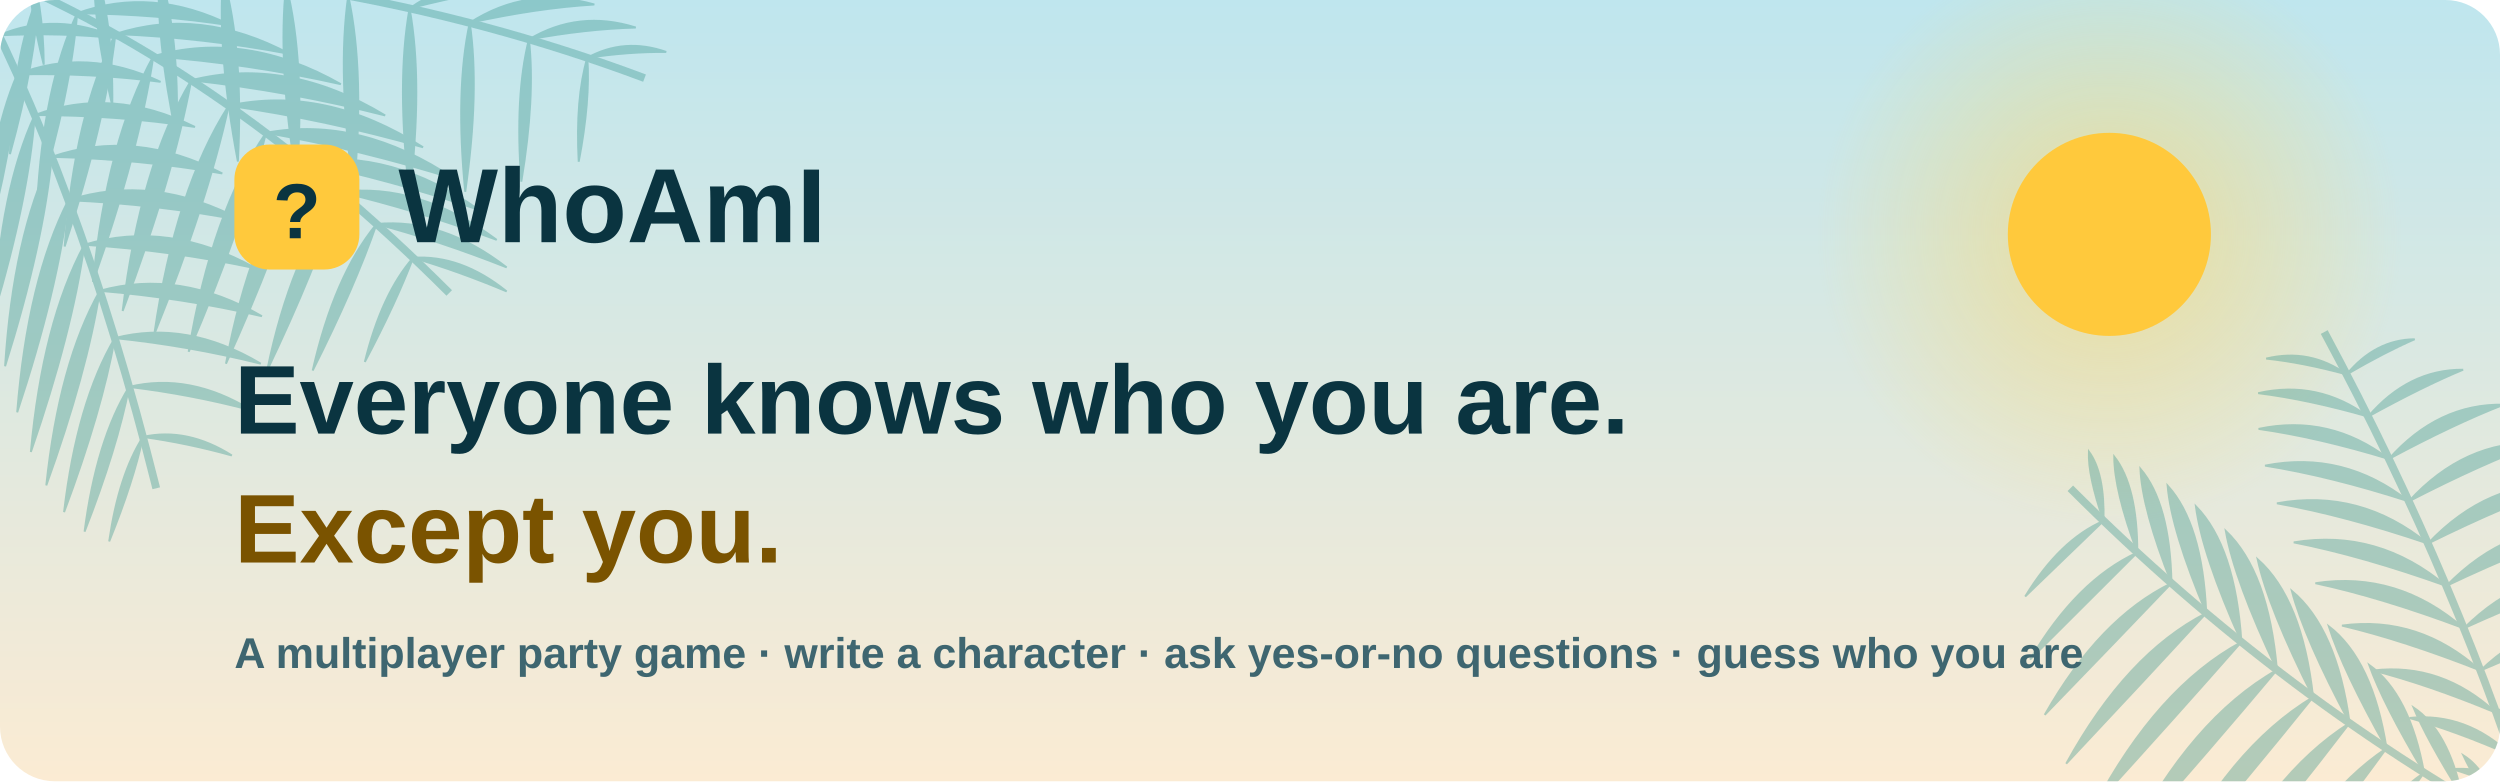
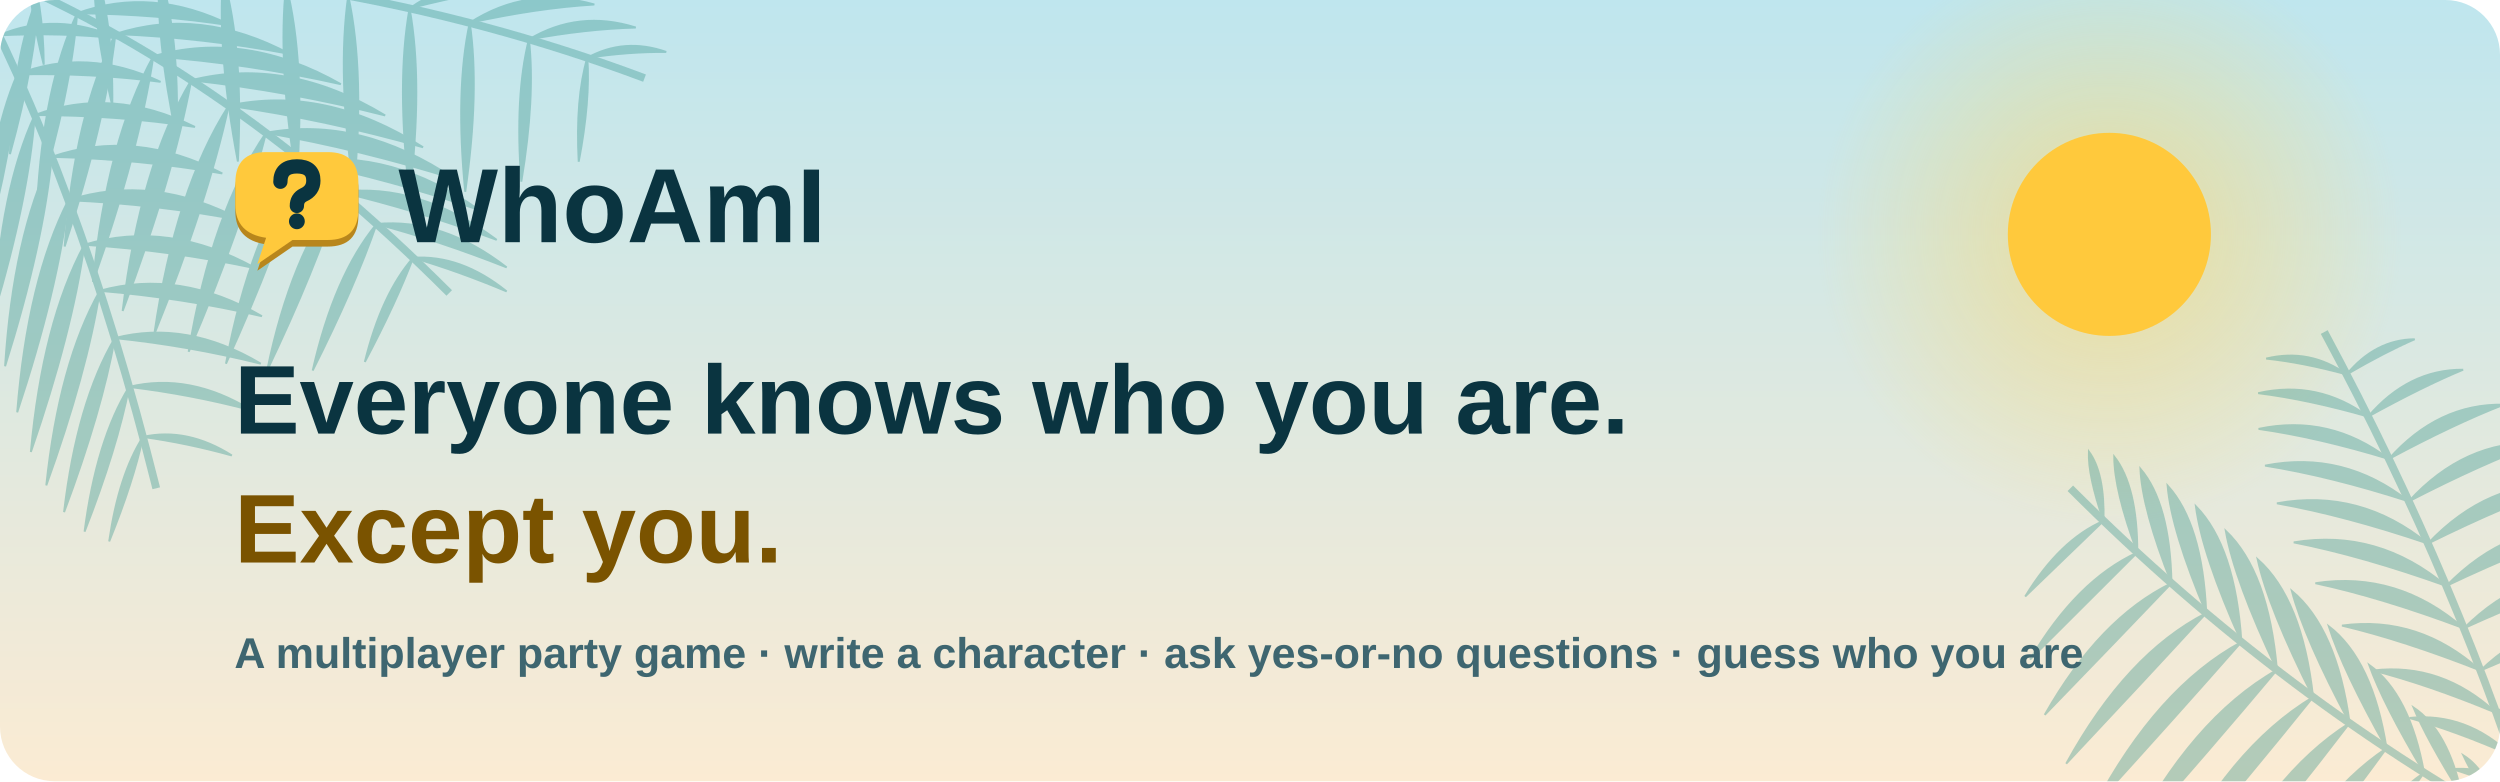
<svg xmlns="http://www.w3.org/2000/svg" width="1280" height="400" viewBox="0 0 1280 400" role="img" aria-label="WhoAmI. Everyone knows who you are. Except you.">
  <defs>
    <linearGradient id="sky" x1="0" y1="0" x2="0" y2="1">
      <stop offset="0" stop-color="#BFE6EE" />
      <stop offset="1" stop-color="#FBEBD3" />
    </linearGradient>
    <radialGradient id="glow">
      <stop offset="0" stop-color="#FFD45C" stop-opacity=".55" />
      <stop offset="1" stop-color="#FFD45C" stop-opacity="0" />
    </radialGradient>
    <clipPath id="round">
      <rect width="1280" height="400" rx="28" />
    </clipPath>
  </defs>
  <g clip-path="url(#round)">
    <rect width="1280" height="400" fill="url(#sky)" />
    <circle cx="1080" cy="120" r="150" fill="url(#glow)" />
    <circle cx="1080" cy="120" r="52" fill="#FFC93C" />
    <g fill="#2F8F86" stroke="#2F8F86" opacity="0.35">
      <path d="M-20 -20 Q110 30 230 150" fill="none" stroke-width="4" />
      <path d="M-0.1 -11.9 Q24.4 -13.5 46.7 -11.5 Q22.2 -21.9 -0.1 -11.9 Z M-0.1 -11.9 Q-8.7 11 -8.9 47.5 Q-0.2 12.6 -0.1 -11.9 Z M19.8 -3 Q53.7 -4 85.1 -0.1 Q51.2 -15.7 19.8 -3 Z M19.8 -3 Q6.6 28.3 5.1 78.9 Q18.3 31 19.8 -3 Z M39.5 6.8 Q80.3 7.1 118.6 13.1 Q77.8 -7.2 39.5 6.8 Z M39.5 6.8 Q22.3 43.8 19 104.6 Q36.2 47.5 39.5 6.8 Z M59.1 17.4 Q104.8 19.3 148.3 27.6 Q102.6 3.2 59.1 17.4 Z M59.1 17.4 Q38.3 58.2 33.1 126.2 Q53.8 62.9 59.1 17.4 Z M78.5 28.8 Q127.4 32.5 174.5 43.1 Q125.6 15.3 78.5 28.8 Z M78.5 28.8 Q54.8 71.7 47.6 144.3 Q71.3 77.3 78.5 28.8 Z M97.9 41.1 Q148.2 46.6 197.2 59.1 Q146.9 28.7 97.9 41.1 Z M97.9 41.1 Q71.9 84.5 62.8 159.2 Q88.7 90.8 97.9 41.1 Z M117.1 54.1 Q167.2 61.3 216.6 75.4 Q166.5 43.4 117.1 54.1 Z M117.1 54.1 Q89.8 96.7 79 171.1 Q106.3 103.6 117.1 54.1 Z M136.2 68 Q184.5 76.5 232.7 91.6 Q184.4 59.1 136.2 68 Z M136.2 68 Q108.5 108.4 96.6 180.1 Q124.3 115.6 136.2 68 Z M155.2 82.8 Q200 92 245.3 107.5 Q200.4 75.8 155.2 82.8 Z M155.2 82.8 Q128.2 119.7 115.7 186.2 Q142.7 126.8 155.2 82.8 Z M174.1 98.3 Q213.8 107.7 254.3 122.8 Q214.6 93.3 174.1 98.3 Z M174.1 98.3 Q149 130.6 136.8 189.6 Q161.8 137.3 174.1 98.3 Z M192.8 114.7 Q225.6 123.5 259.4 136.9 Q226.6 111.5 192.8 114.7 Z M192.8 114.7 Q171.2 140.9 160.1 189.7 Q181.7 146.8 192.8 114.7 Z M211.5 132 Q234.9 138.9 259.4 149.2 Q235.9 130.3 211.5 132 Z M211.5 132 Q195.4 150.4 186.8 185.3 Q202.9 154.8 211.5 132 Z " />
      <path d="M-20 -20 Q40 90 80 250" fill="none" stroke-width="4" />
      <path d="M-10.1 -1.3 Q12.9 -3 34 -1.3 Q10.9 -11 -10.1 -1.3 Z M-10.1 -1.3 Q-18.2 20.4 -18.2 54.9 Q-10.1 21.8 -10.1 -1.3 Z M-0.6 18.1 Q31.3 16.5 60.6 19.7 Q28.8 5.5 -0.6 18.1 Z M-0.6 18.1 Q-12.4 47.7 -13.2 95.2 Q-1.4 49.9 -0.6 18.1 Z M8.8 38.1 Q46.8 37.2 82.2 41.9 Q44.1 24 8.8 38.1 Z M8.8 38.1 Q-6.3 73.1 -8.2 129.9 Q6.8 76.2 8.8 38.1 Z M17.8 58.9 Q60.1 58.9 99.8 65 Q57.5 44.1 17.8 58.9 Z M17.8 58.9 Q0.1 97.4 -3 160.5 Q14.7 101.1 17.8 58.9 Z M26.5 80.3 Q71.4 81.4 113.8 88.8 Q68.9 65.7 26.5 80.3 Z M26.5 80.3 Q6.9 120.7 2.6 187.5 Q22.2 125 26.5 80.3 Z M35 102.5 Q80.7 104.5 124.2 113 Q78.5 88.5 35 102.5 Z M35 102.5 Q14.2 143.2 8.8 211.1 Q29.7 147.9 35 102.5 Z M43.2 125.3 Q88 128.2 131 137.4 Q86.2 112.4 43.2 125.3 Z M43.2 125.3 Q21.9 164.9 15.8 231.4 Q37 169.8 43.2 125.3 Z M51.1 148.9 Q93.3 152.4 134.1 161.9 Q91.9 137.5 51.1 148.9 Z M51.1 148.9 Q30.3 185.8 23.7 248.5 Q44.5 190.7 51.1 148.9 Z M58.8 173.1 Q96.6 177 133.5 186.2 Q95.6 163.6 58.8 173.1 Z M58.8 173.1 Q39.4 206 32.8 262.2 Q52.1 210.6 58.8 173.1 Z M66.1 198.1 Q97.8 201.9 128.8 210.1 Q97.1 190.6 66.1 198.1 Z M66.1 198.1 Q49.4 225.2 43.3 272.2 Q60 229.4 66.1 198.1 Z M73.2 223.7 Q96.1 226.9 118.7 233.2 Q95.8 218.7 73.2 223.7 Z M73.2 223.7 Q60.8 243.2 55.9 277.2 Q68.4 246.3 73.2 223.7 Z " />
      <path d="M-20 -20 Q170 -20 330 40" fill="none" stroke-width="4" />
      <path d="M14.3 -19.5 Q33.9 -28.8 49.1 -33.7 Q29.4 -35.1 14.3 -19.5 Z M14.3 -19.5 Q14.6 2.2 22.4 33.1 Q22.1 0.7 14.3 -19.5 Z M48.1 -18 Q75.3 -29.9 96.6 -36 Q69.4 -38.6 48.1 -18 Z M48.1 -18 Q47.6 11.6 57.5 54.2 Q58 10 48.1 -18 Z M81.4 -15.5 Q114 -28.6 140 -35 Q107.4 -39.2 81.4 -15.5 Z M81.4 -15.5 Q79.8 19.6 90.4 70.3 Q92.1 17.9 81.4 -15.5 Z M114.2 -12.1 Q150.5 -25.4 180 -31.4 Q143.6 -37.2 114.2 -12.1 Z M114.2 -12.1 Q111.2 26.5 121.8 82.7 Q124.8 25.1 114.2 -12.1 Z M146.5 -7.6 Q184.9 -20.3 216.5 -25.6 Q178.1 -32.9 146.5 -7.6 Z M146.5 -7.6 Q142.1 32.6 151.9 91.7 Q156.4 31.6 146.5 -7.6 Z M178.3 -2.1 Q217.1 -13.5 249.5 -17.8 Q210.7 -26.3 178.3 -2.1 Z M178.3 -2.1 Q172.6 37.9 181.1 97.3 Q186.9 37.4 178.3 -2.1 Z M209.7 4.3 Q247.1 -5.4 278.9 -8.4 Q241.4 -17.8 209.7 4.3 Z M209.7 4.3 Q202.9 42.4 209.7 99.5 Q216.6 42.4 209.7 4.3 Z M240.5 11.7 Q274.8 4.1 304.3 2.3 Q270 -7.4 240.5 11.7 Z M240.5 11.7 Q233.1 46.1 238.2 98.2 Q245.6 46.5 240.5 11.7 Z M270.8 20.2 Q300 14.8 325.5 14.1 Q296.3 4.9 270.8 20.2 Z M270.8 20.2 Q263.6 48.9 266.9 93 Q274.1 49.7 270.8 20.2 Z M300.7 29.6 Q322.1 26.4 341.1 26.6 Q319.7 19.1 300.7 29.6 Z M300.7 29.6 Q294.6 50.4 296.3 82.8 Q302.3 51.2 300.7 29.6 Z " />
      <path d="M1300 430 Q1170 360 1060 250" fill="none" stroke-width="4" />
      <path d="M1280.1 419 Q1260.7 433.9 1247.7 466.7 Q1267.1 439.7 1280.1 419 Z M1280.1 419 Q1274.6 395.1 1261.2 386.7 Q1266.7 398.6 1280.1 419 Z M1260.5 407.5 Q1233.1 427.6 1214.4 472.6 Q1241.8 435.9 1260.5 407.5 Z M1260.5 407.5 Q1253.7 374.3 1235.7 362.2 Q1242.5 378.7 1260.5 407.5 Z M1241.1 395.6 Q1207.6 418.9 1184.3 472.5 Q1217.8 429.1 1241.1 395.6 Z M1241.1 395.6 Q1233.8 355.4 1213 340.4 Q1220.2 360.5 1241.1 395.6 Z M1221.9 383.1 Q1183.8 408.4 1156.8 467.9 Q1195 420.1 1221.9 383.1 Z M1221.9 383.1 Q1214.8 337.9 1192.3 320.6 Q1199.5 343.3 1221.9 383.1 Z M1203 370.2 Q1161.5 396.4 1131.8 459.4 Q1173.2 409.2 1203 370.2 Z M1203 370.2 Q1196.4 321.7 1173.4 302.5 Q1179.9 327 1203 370.2 Z M1184.3 356.9 Q1140.9 382.9 1109.2 447.3 Q1152.6 396.4 1184.3 356.9 Z M1184.3 356.9 Q1178.7 306.6 1155.9 286.3 Q1161.5 311.7 1184.3 356.9 Z M1165.8 343 Q1121.8 368 1089.3 431.7 Q1133.3 381.8 1165.8 343 Z M1165.8 343 Q1161.4 292.6 1139.6 271.8 Q1144.1 297.3 1165.8 343 Z M1147.6 328.7 Q1104.5 352 1072.2 412.9 Q1115.3 365.5 1147.6 328.7 Z M1147.6 328.7 Q1144.4 279.8 1124.3 259.2 Q1127.5 284 1147.6 328.7 Z M1129.6 313.9 Q1088.8 334.7 1057.9 391 Q1098.7 347.6 1129.6 313.9 Z M1129.6 313.9 Q1127.6 268.2 1109.8 248.6 Q1111.8 271.8 1129.6 313.9 Z M1111.8 298.6 Q1075.1 316.4 1046.9 366 Q1083.6 328.1 1111.8 298.6 Z M1111.8 298.6 Q1111 257.8 1095.9 240 Q1096.8 260.7 1111.8 298.6 Z M1094.3 282.9 Q1063.4 297 1039.4 337.7 Q1070.3 306.9 1094.3 282.9 Z M1094.3 282.9 Q1094.3 248.9 1082.5 233.8 Q1082.5 251.1 1094.3 282.9 Z M1077 266.7 Q1054.6 276.4 1036.9 305.4 Q1059.4 283.6 1077 266.7 Z M1077 266.7 Q1077.6 242.2 1069.5 231.2 Q1069 243.6 1077 266.7 Z " />
      <path d="M1300 430 Q1260 300 1190 170" fill="none" stroke-width="4" />
      <path d="M1293.1 408.3 Q1276.7 392 1255.7 393.8 Q1272.1 398.8 1293.1 408.3 Z M1293.1 408.3 Q1314.8 400.2 1332.3 396.4 Q1310.6 393.2 1293.1 408.3 Z M1285.8 386.7 Q1262.8 364.6 1233.6 367.6 Q1256.6 374 1285.8 386.7 Z M1285.8 386.7 Q1315.5 375 1339.2 369.3 Q1309.6 365.3 1285.8 386.7 Z M1278.1 365 Q1250.2 339.1 1215 343.3 Q1242.9 350.4 1278.1 365 Z M1278.1 365 Q1313.3 350.4 1341.2 343.2 Q1306 339.1 1278.1 365 Z M1270 343.3 Q1238.5 315 1199.1 320.3 Q1230.6 327.8 1270 343.3 Z M1270 343.3 Q1308.9 326.5 1339.4 317.9 Q1300.5 314 1270 343.3 Z M1261.5 321.7 Q1227.6 292.2 1185.5 298.6 Q1219.4 305.9 1261.5 321.7 Z M1261.5 321.7 Q1302.3 303.1 1334.1 293.5 Q1293.3 290 1261.5 321.7 Z M1252.5 300 Q1217.5 270.6 1174.4 277.7 Q1209.4 284.6 1252.5 300 Z M1252.5 300 Q1293.8 280.4 1325.7 270.1 Q1284.4 267.2 1252.5 300 Z M1243.1 278.3 Q1208.3 250 1165.8 257.7 Q1200.6 263.9 1243.1 278.3 Z M1243.1 278.3 Q1283.4 258.4 1314.1 247.9 Q1273.9 245.7 1243.1 278.3 Z M1233.3 256.7 Q1200 230.5 1159.7 238.4 Q1193 243.7 1233.3 256.7 Z M1233.3 256.7 Q1271 237.3 1299.6 226.8 Q1261.9 225.4 1233.3 256.7 Z M1223.1 235 Q1192.8 211.9 1156.4 219.6 Q1186.7 223.9 1223.1 235 Z M1223.1 235 Q1256.7 217 1281.9 207.2 Q1248.4 206.5 1223.1 235 Z M1212.5 213.3 Q1186.8 194.4 1156.2 201.3 Q1181.8 204.5 1212.5 213.3 Z M1212.5 213.3 Q1240.4 197.9 1261.1 189.3 Q1233.2 189.1 1212.5 213.3 Z M1201.5 191.7 Q1182.6 178.2 1160.3 183.6 Q1179.1 185.6 1201.5 191.7 Z M1201.5 191.7 Q1221.5 180.1 1236.3 173.7 Q1216.2 173.9 1201.5 191.7 Z " />
    </g>
-     <rect x="120" y="74" width="64" height="64" rx="18" fill="#FFC93C" />
-     <text x="152" y="122" text-anchor="middle" font-family="'Arial Black','Segoe UI Black','Helvetica Neue',Arial,sans-serif" font-weight="900" font-size="40" fill="#0A3440">?</text>
+     <g transform="translate(116 70) scale(1.125)">
+       <path d="M18 10 H46 Q60 10 60 24 V36 Q60 50 46 50 H30 L14 61 L18 49 Q4 47 4 34 V24 Q4 10 18 10 Z" fill="#B8861C" />
+       <path d="M18 7 H46 Q60 7 60 21 V33 Q60 47 46 47 H30 L14 58 L18 46 Q4 44 4 31 V21 Q4 7 18 7 Z" fill="#FFC93C" />
+       <path d="M24.5 20.5 Q24.5 13.5 32 13.5 Q39.5 13.5 39.5 20 Q39.5 24.5 35 26.5 Q32 28 32 31.5" fill="none" stroke="#0A3440" stroke-width="6.5" stroke-linecap="round" stroke-linejoin="round" />
+       <circle cx="32" cy="38.5" r="3.6" fill="#0A3440" />
+     </g>
    <text x="204" y="124" font-family="'Arial Black','Segoe UI Black','Helvetica Neue',Arial,sans-serif" font-weight="900" font-size="54" fill="#0A3440">WhoAmI</text>
    <text x="120" y="222" font-family="'Arial Black','Segoe UI Black','Helvetica Neue',Arial,sans-serif" font-weight="900" font-size="50" fill="#0A3440">Everyone knows who you are.</text>
    <text x="120" y="288" font-family="'Arial Black','Segoe UI Black','Helvetica Neue',Arial,sans-serif" font-weight="900" font-size="50" fill="#7A5300">Except you.</text>
    <text x="120" y="342" font-family="'Segoe UI','Helvetica Neue',Arial,sans-serif" font-weight="600" font-size="22" fill="#3E6670">A multiplayer party game · write a character · ask yes-or-no questions · guess who you are</text>
  </g>
</svg>
